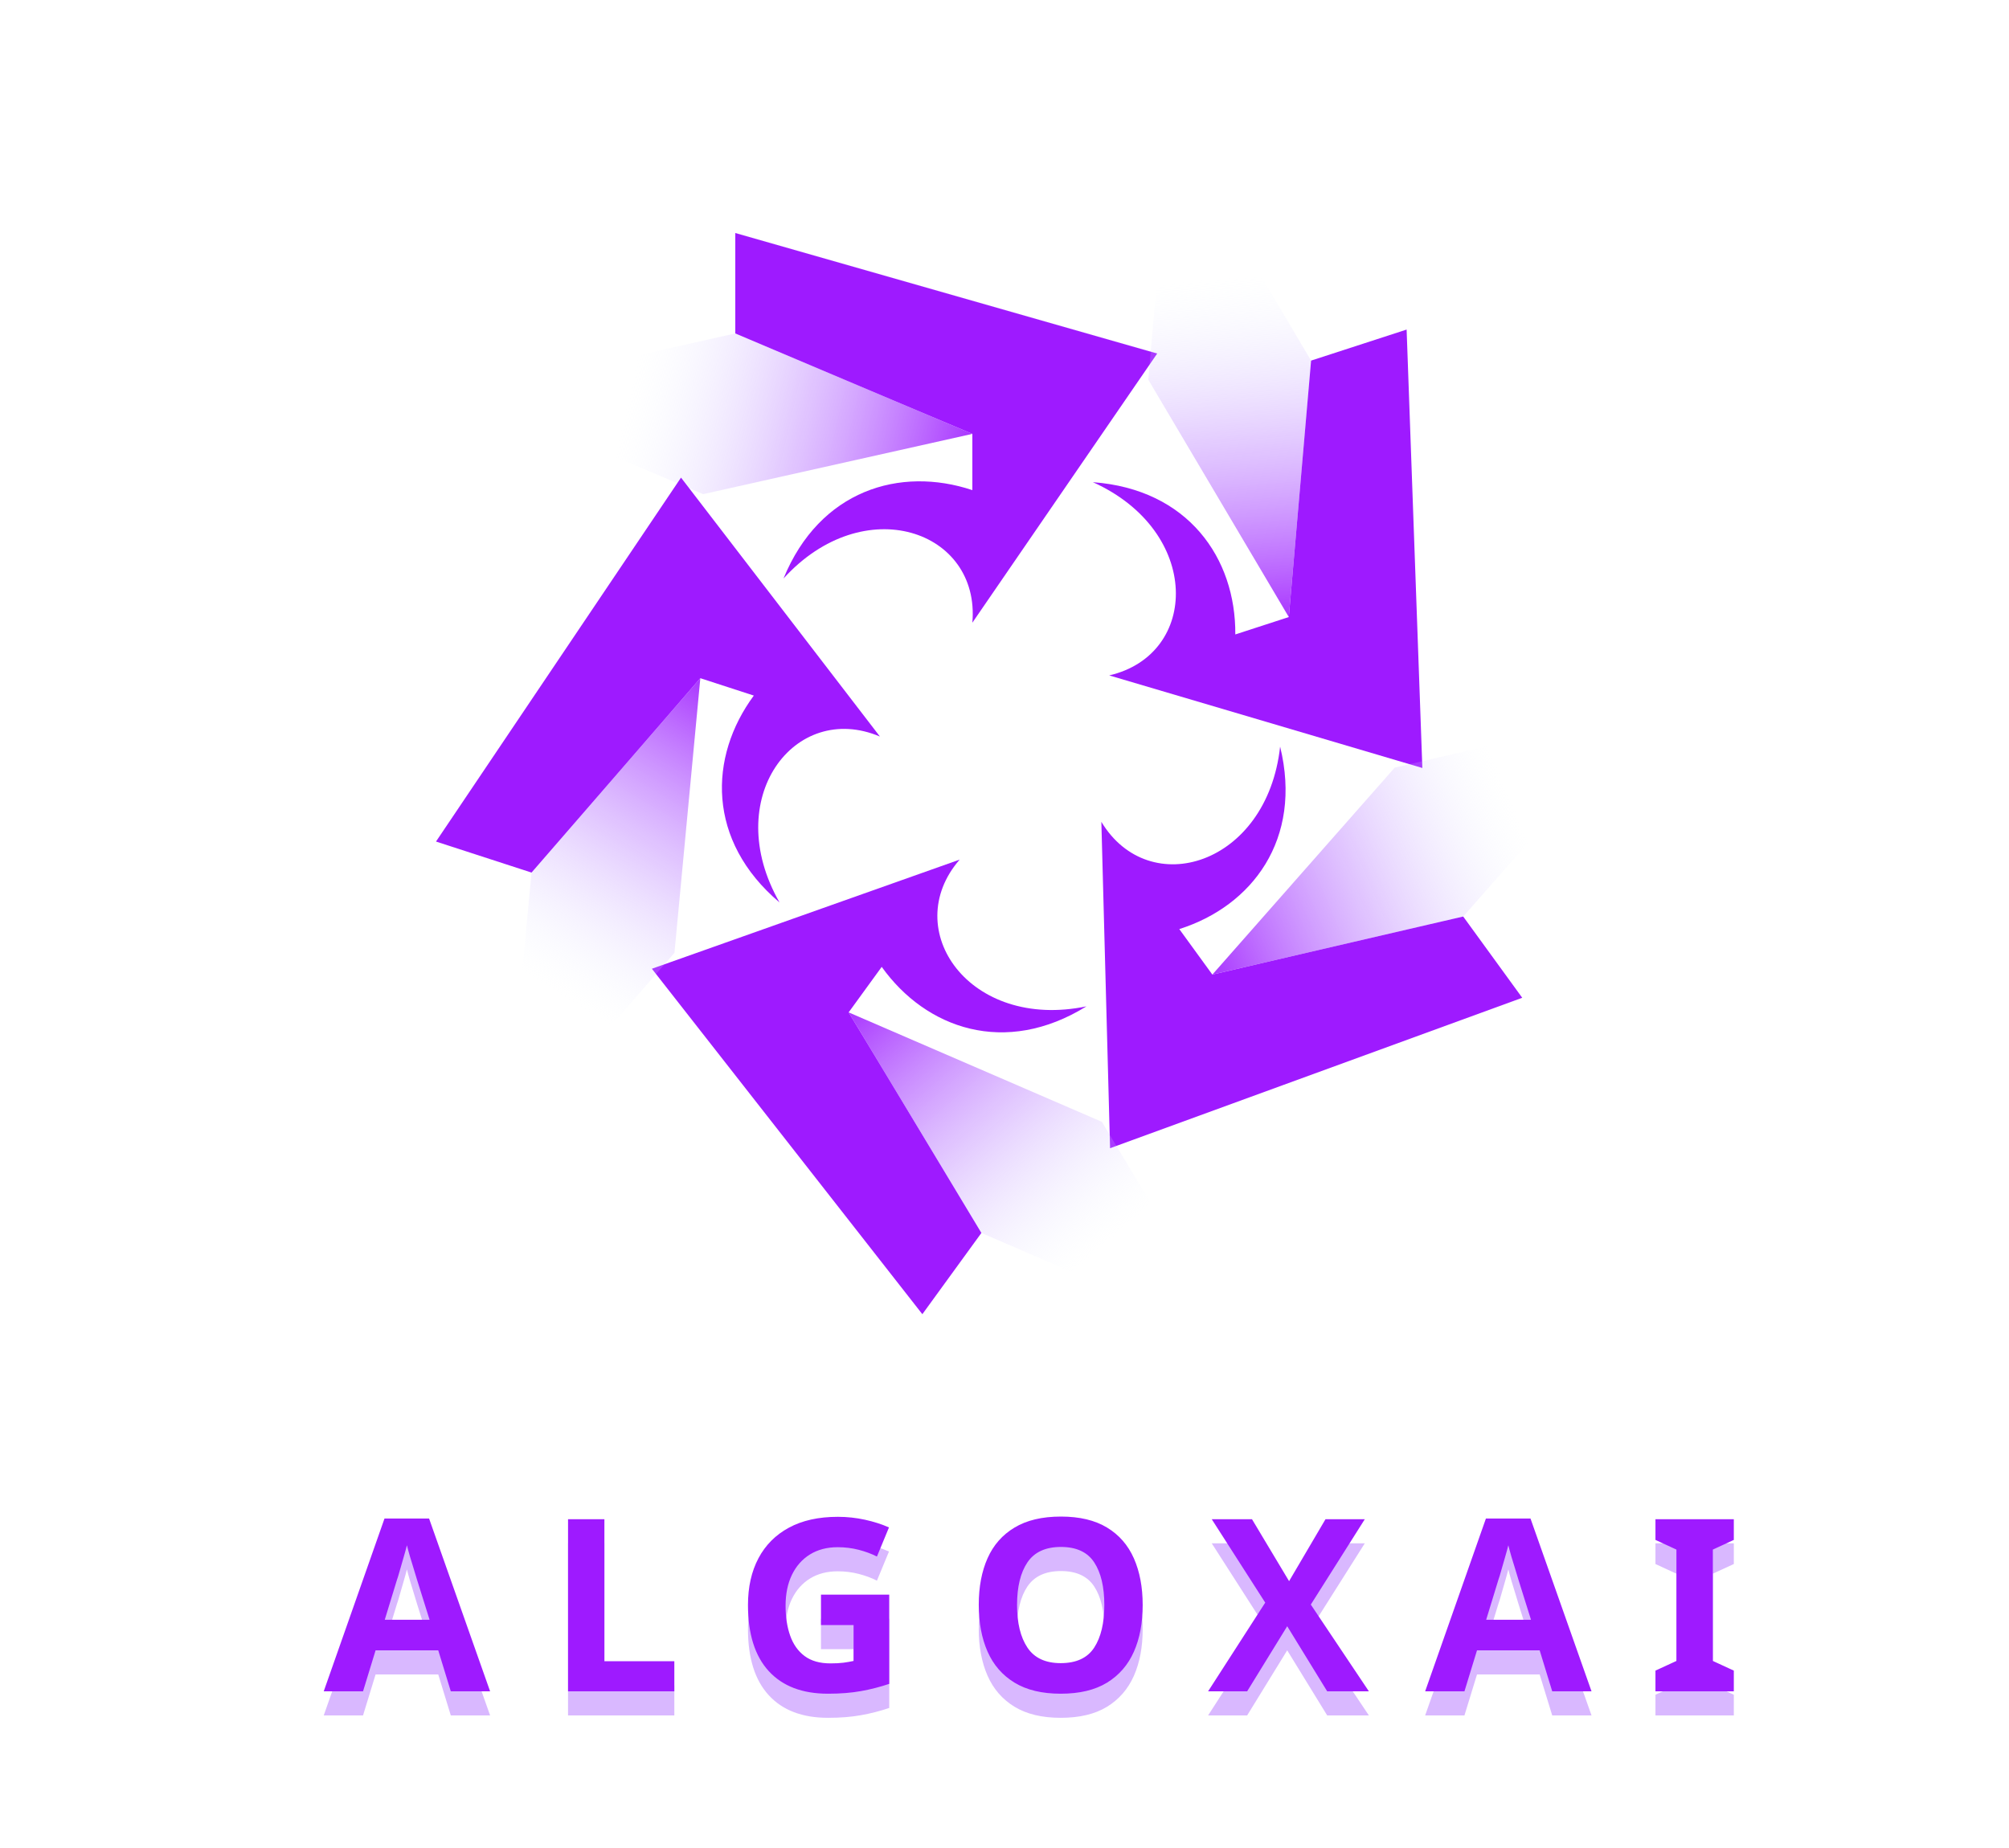
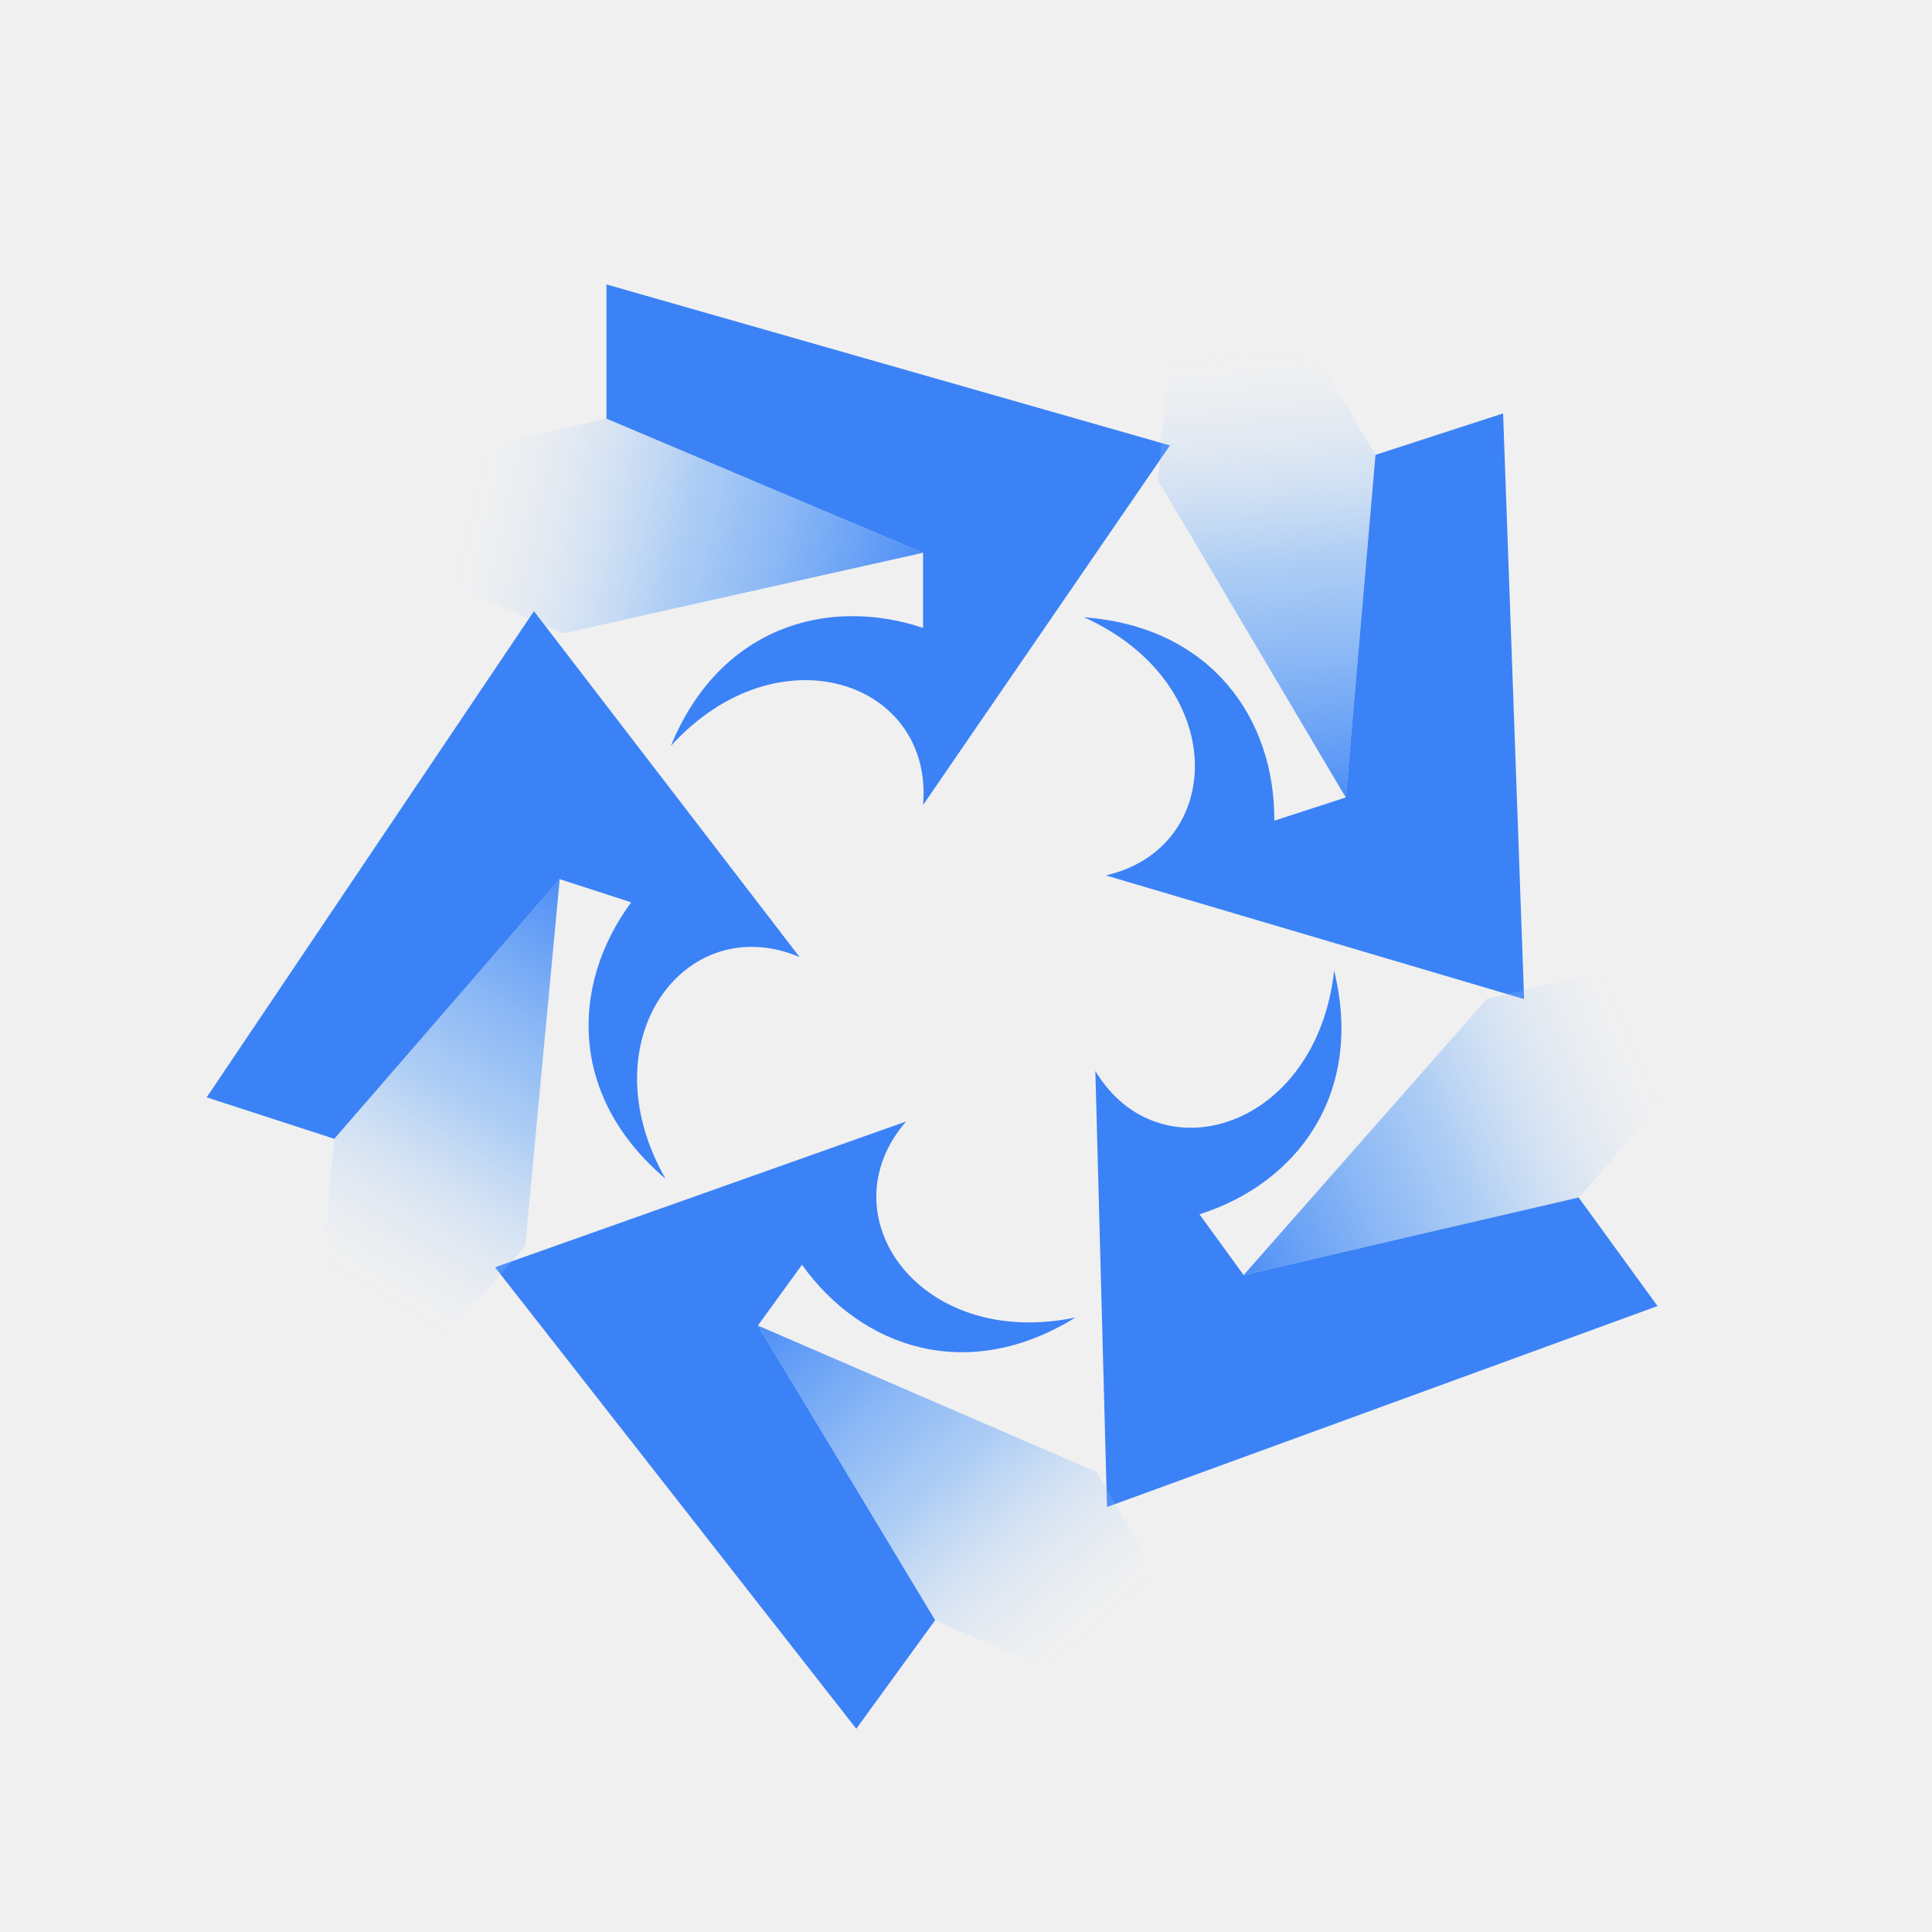
- <svg xmlns="http://www.w3.org/2000/svg" viewBox="0 0 500 460" role="img" aria-labelledby="title">
+ <svg xmlns="http://www.w3.org/2000/svg" xmlns:xlink="http://www.w3.org/1999/xlink" viewBox="70 5 360 360" width="100%" height="100%" role="img" aria-labelledby="title">
  <defs>
    <linearGradient id="fadeGrad" x1="242" y1="125" x2="155" y2="105" gradientUnits="userSpaceOnUse">
-       <stop offset="0%" stop-color="#9e1aff" stop-opacity=".95" />
-       <stop offset="55%" stop-color="#c38fff" stop-opacity=".45" />
-       <stop offset="100%" stop-color="#e5f2ff" stop-opacity="0" />
+       <stop offset="0%" stop-color="#3B82F6" stop-opacity="0.95" />
+       <stop offset="55%" stop-color="#60A5FA" stop-opacity="0.45" />
+       <stop offset="100%" stop-color="#DBEAFE" stop-opacity="0.0" />
    </linearGradient>
    <g id="blade">
      <polygon points="183,83 242,108 175,123 116,98" fill="url(#fadeGrad)" />
-       <path d="M183 58 288 88l-46 67c2-23-27-33-47-11 9-22 29-28 47-22v-14l-59-25Z" fill="#9e1aff" />
+       <path d="M 183,58 L 288,88 L 242,155 C 244,132 215,122 195,144 C 204,122 224,116 242,122 L 242,108 L 183,83 Z" fill="#3B82F6" />
    </g>
  </defs>
-   <rect width="100%" height="100%" fill="#fff" />
  <g>
-     <use href="#blade" />
-     <use href="#blade" transform="rotate(72 250 185)" />
-     <use href="#blade" transform="rotate(144 250 185)" />
-     <use href="#blade" transform="rotate(216 250 185)" />
-     <use href="#blade" transform="rotate(288 250 185)" />
-   </g>
-   <g font-family="Montserrat, Segoe UI, Arial Black, sans-serif" font-size="60" font-weight="900" text-anchor="middle" letter-spacing="14">
-     <text x="257" y="427" fill="#d9b8ff">ALGOXAI</text>
-     <text x="257" y="421" fill="#9e1aff">ALGOXAI</text>
+     <use href="#blade" xlink:href="#blade" />
+     <use href="#blade" xlink:href="#blade" transform="rotate(72, 250, 185)" />
+     <use href="#blade" xlink:href="#blade" transform="rotate(144, 250, 185)" />
+     <use href="#blade" xlink:href="#blade" transform="rotate(216, 250, 185)" />
+     <use href="#blade" xlink:href="#blade" transform="rotate(288, 250, 185)" />
  </g>
</svg>
